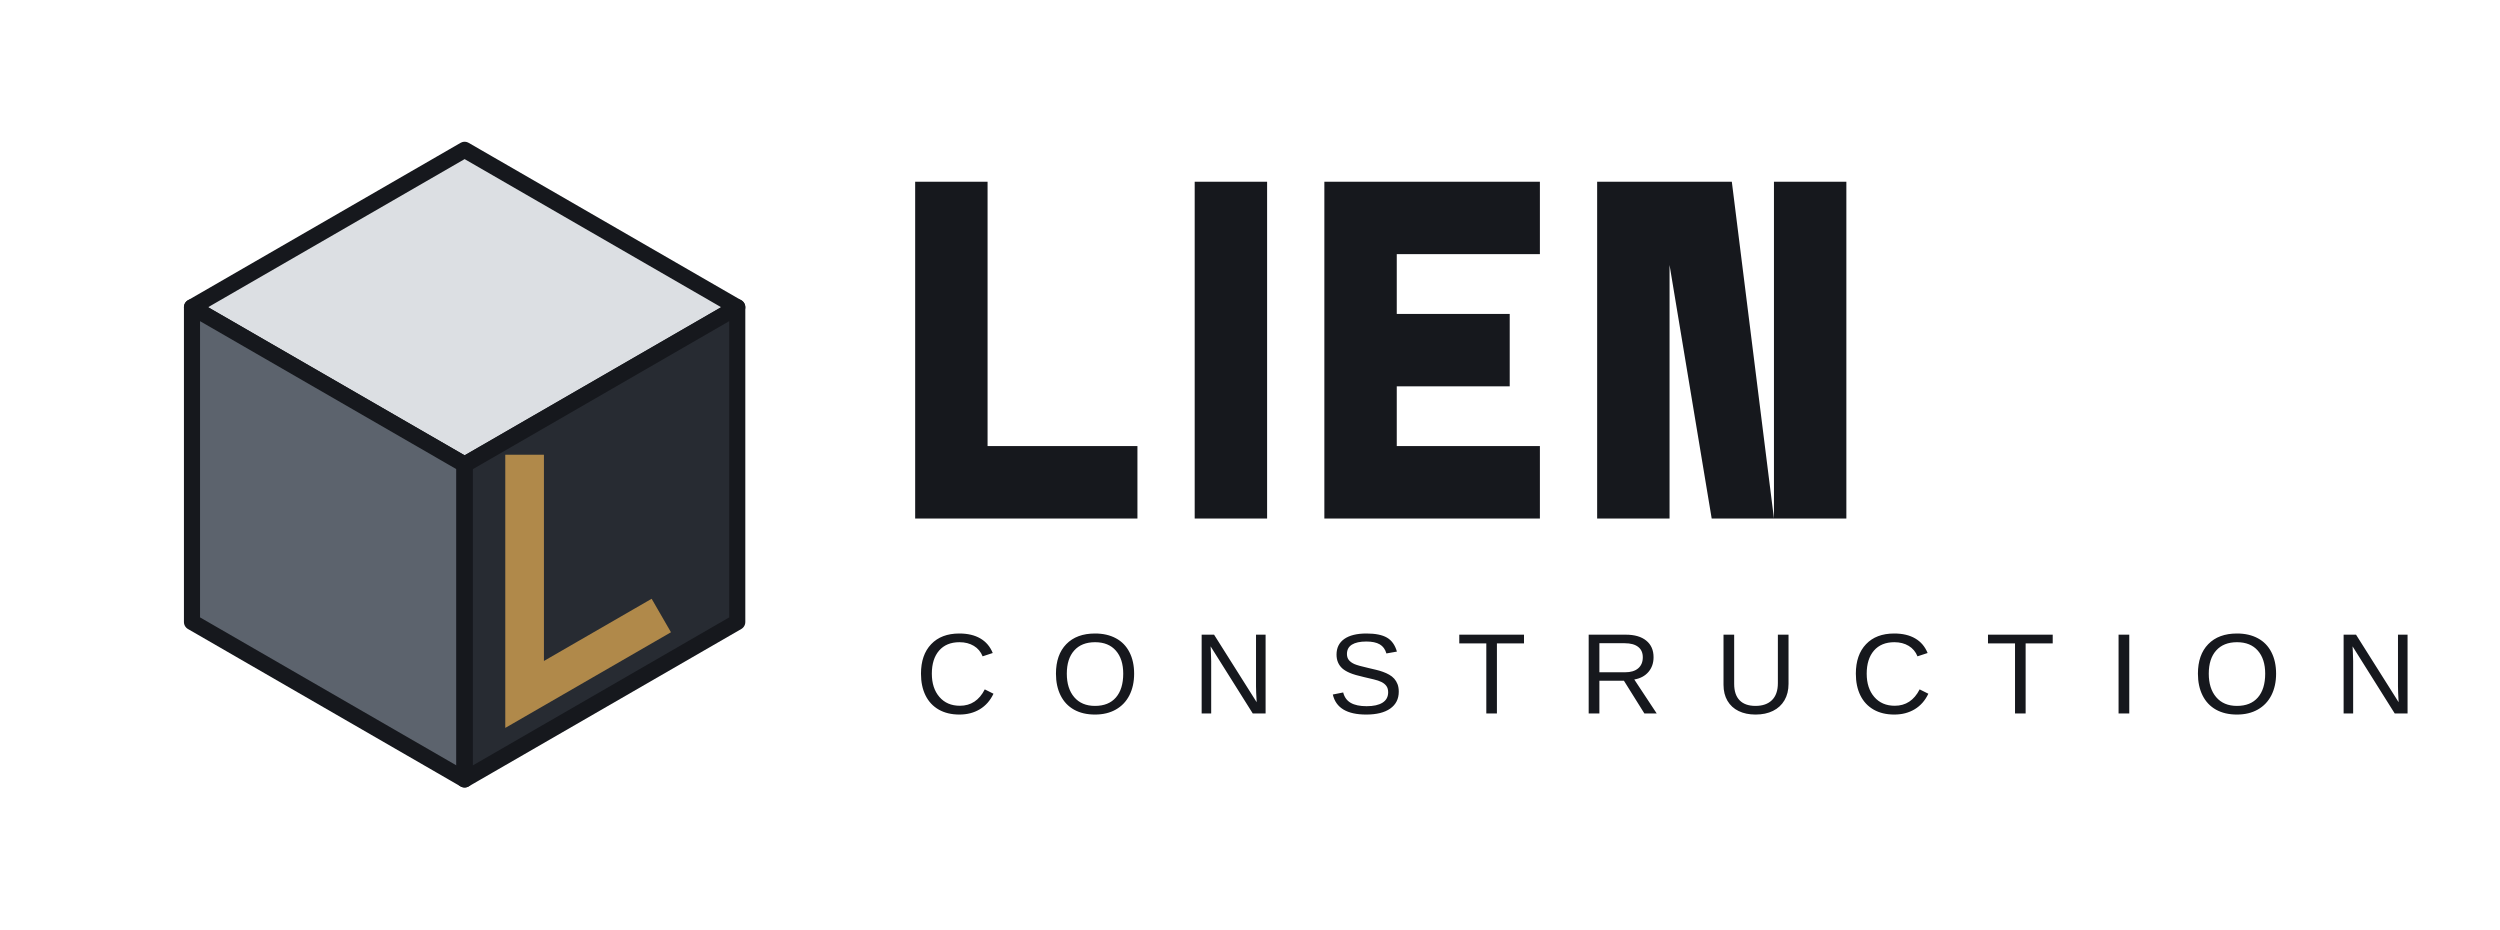
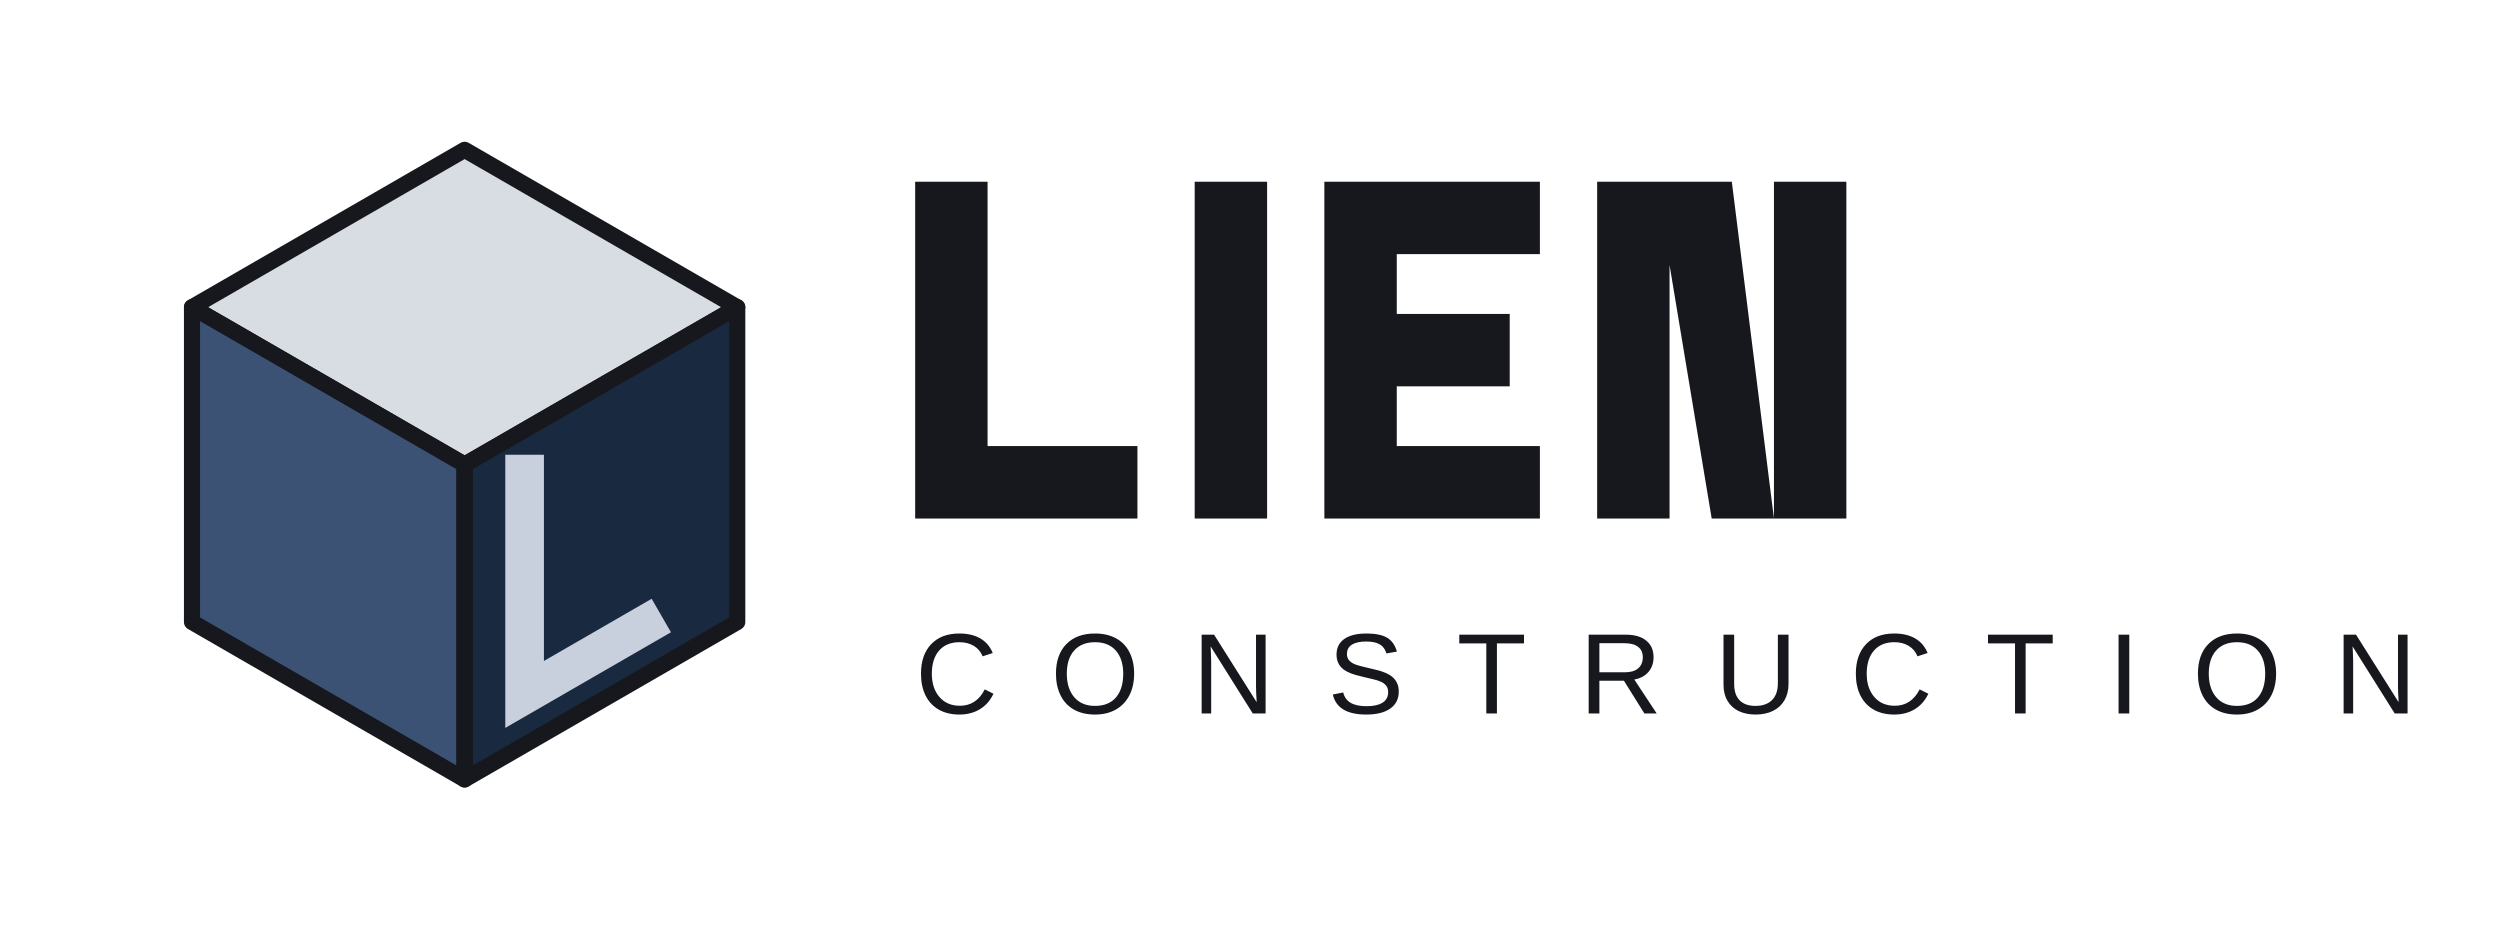
<svg xmlns="http://www.w3.org/2000/svg" viewBox="0 0 799.037 297">
  <g transform="translate(31.5,31.5)">
-     <path d="M117,16.38 L204.139,66.69 L117,117 L29.861,66.69 Z" fill="#DCDFE3" stroke="#16181D" stroke-width="5.148" stroke-linejoin="round" />
-     <path d="M117,117 L29.861,66.69 L29.861,167.31 L117,217.62 Z" fill="#5C636D" stroke="#16181D" stroke-width="5.148" stroke-linejoin="round" />
-     <path d="M117,117 L204.139,66.69 L204.139,167.31 L117,217.62 Z" fill="#272B32" stroke="#16181D" stroke-width="5.148" stroke-linejoin="round" />
+     <path d="M117,16.38 L204.139,66.69 L117,117 L29.861,66.69 Z" fill="#D8DCE3" stroke="#16181D" stroke-width="5.148" stroke-linejoin="round" />
+     <path d="M117,117 L29.861,66.69 L29.861,167.31 L117,217.62 Z" fill="#3C5275" stroke="#16181D" stroke-width="5.148" stroke-linejoin="round" />
+     <path d="M117,117 L204.139,66.69 L204.139,167.31 L117,217.62 Z" fill="#19293F" stroke="#16181D" stroke-width="5.148" stroke-linejoin="round" />
    <path d="M117,117 L117,217.62" stroke="#16181D" stroke-width="5.148" />
-     <path d="M136.171,120.019 L136.171,190.453 L174.512,168.316" fill="none" stroke="#B0894A" stroke-width="12.355" stroke-linecap="square" />
+     <path d="M136.171,120.019 L136.171,190.453 L174.512,168.316" fill="none" stroke="#C7D0DC" stroke-width="12.355" stroke-linecap="square" />
  </g>
  <path d="M292.5,0 h23.143 v107.64 h-23.143 Z M292.5,84.497 h71.042 v23.143 h-71.042 Z M381.841,0 h23.143 v107.64 h-23.143 Z M423.283,0 h23.143 v107.64 h-23.143 Z M423.283,0 h68.89 v23.143 h-68.89 Z M423.283,42.249 h59.245 v23.143 h-59.245 Z M423.283,84.497 h68.89 v23.143 h-68.89 Z M510.471,0 h23.143 v107.64 h-23.143 Z M566.982,0 h23.143 v107.64 h-23.143 Z M533.614,0 L553.516,0 L566.982,107.64 L547.079,107.64 L533.614,26.614 Z" transform="translate(0,58.082)" fill="#16181D" />
  <text x="292.5" y="228.024" font-family="Liberation Sans, Arial, sans-serif" font-size="36.598" letter-spacing="16.835" fill="#16181D" font-weight="500">CONSTRUCTION</text>
</svg>
